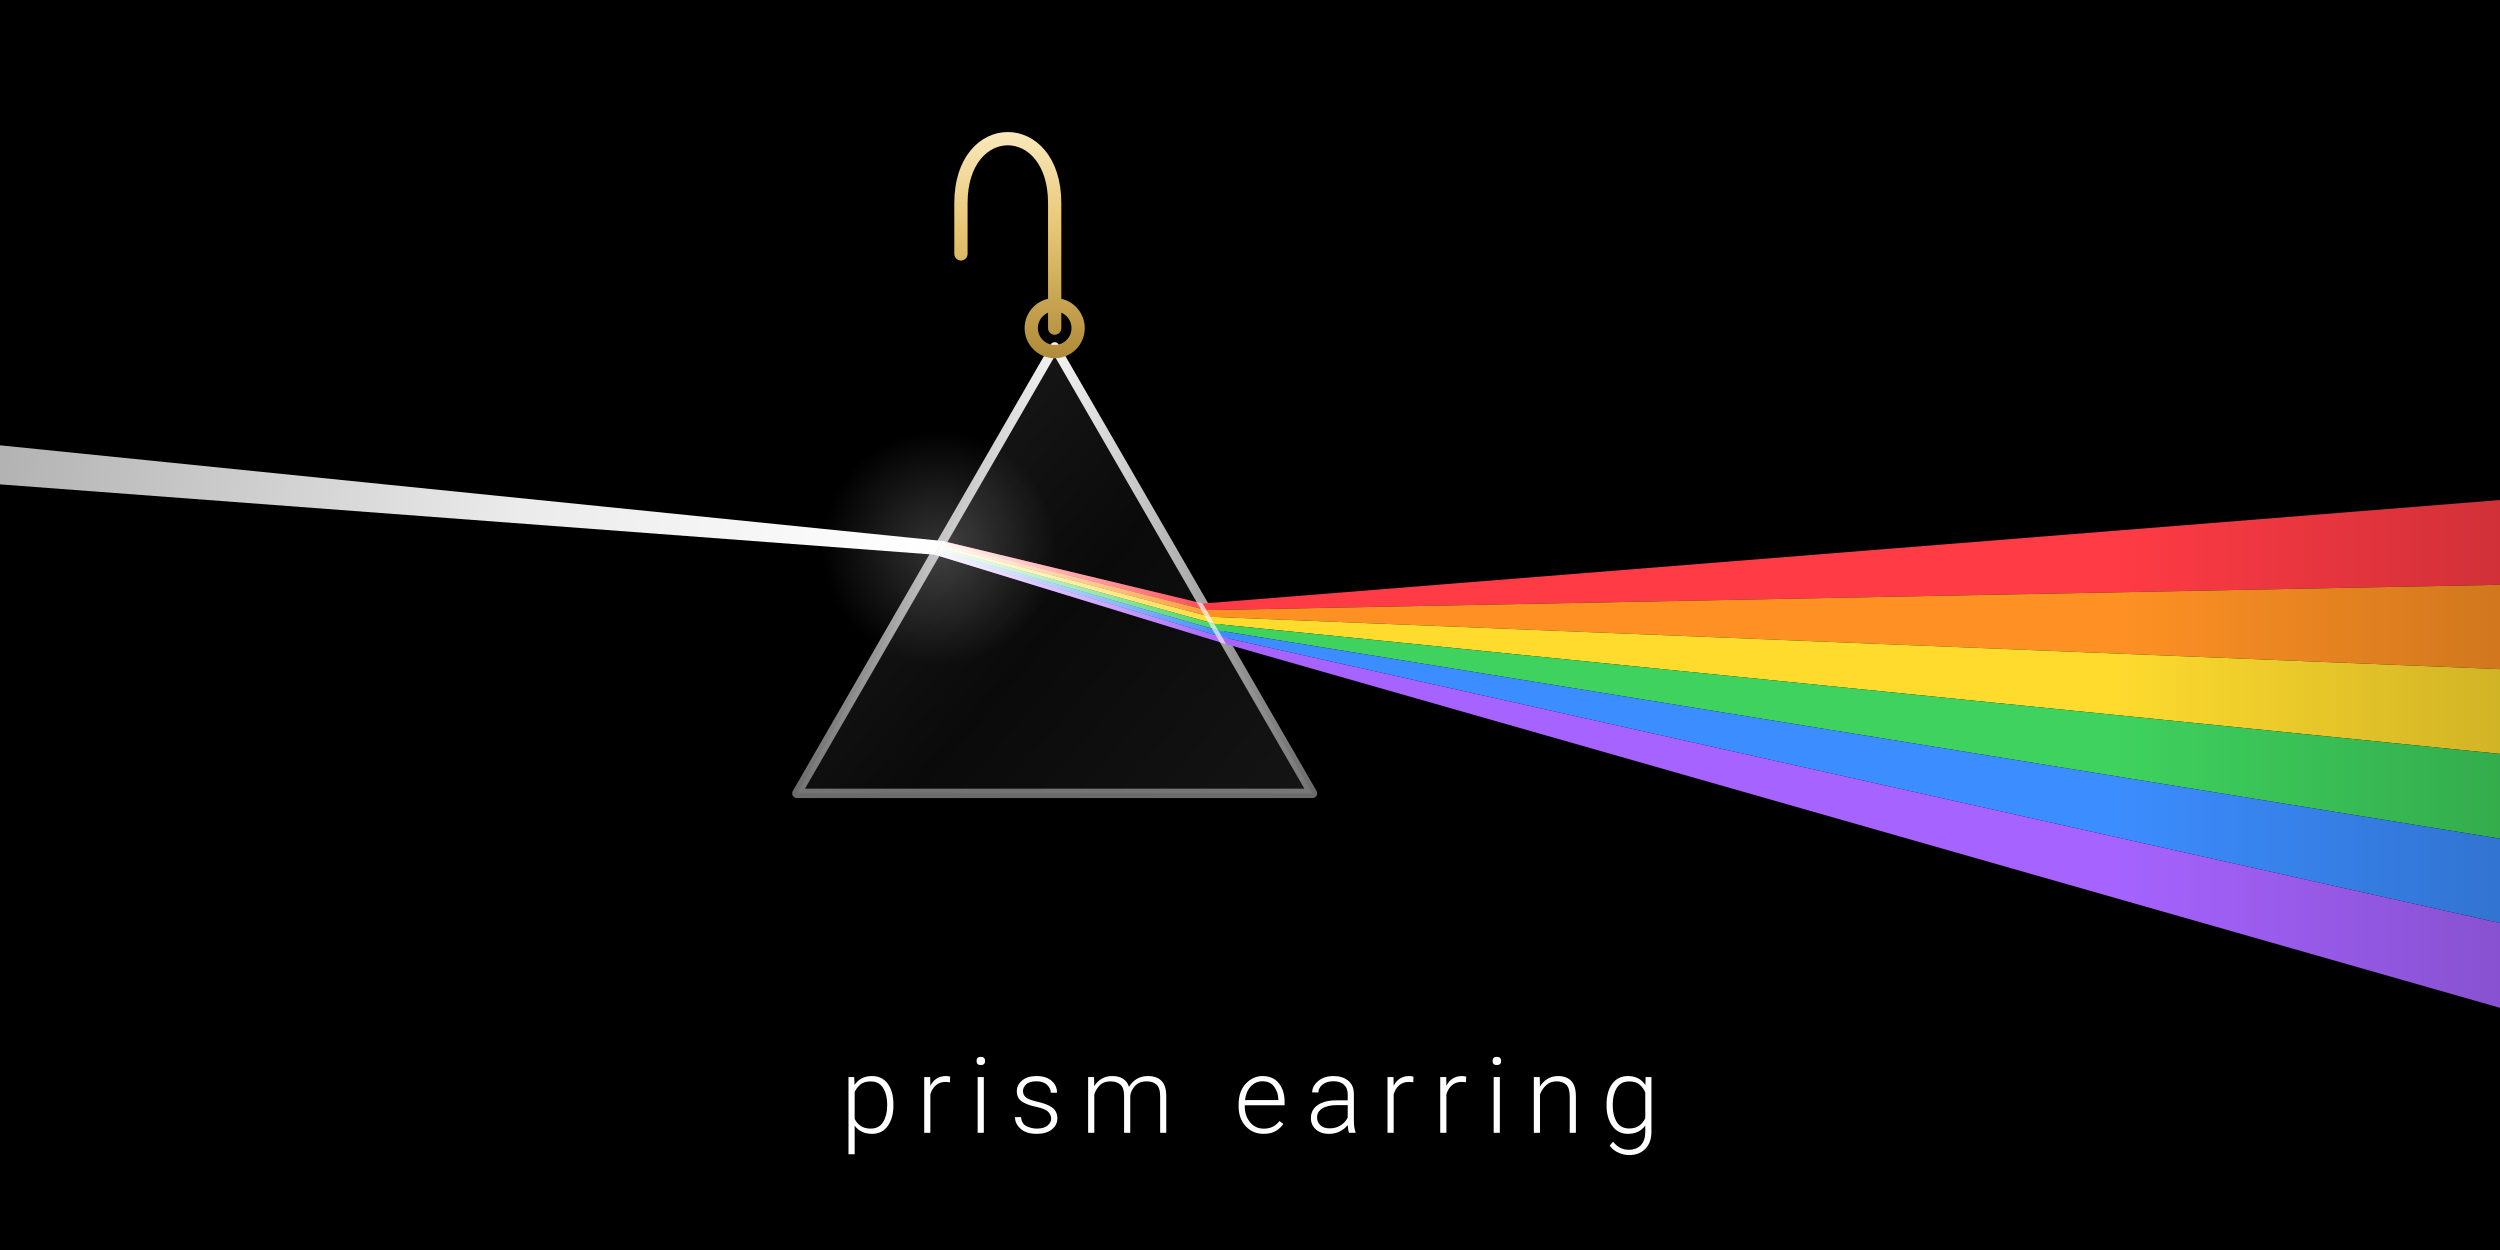
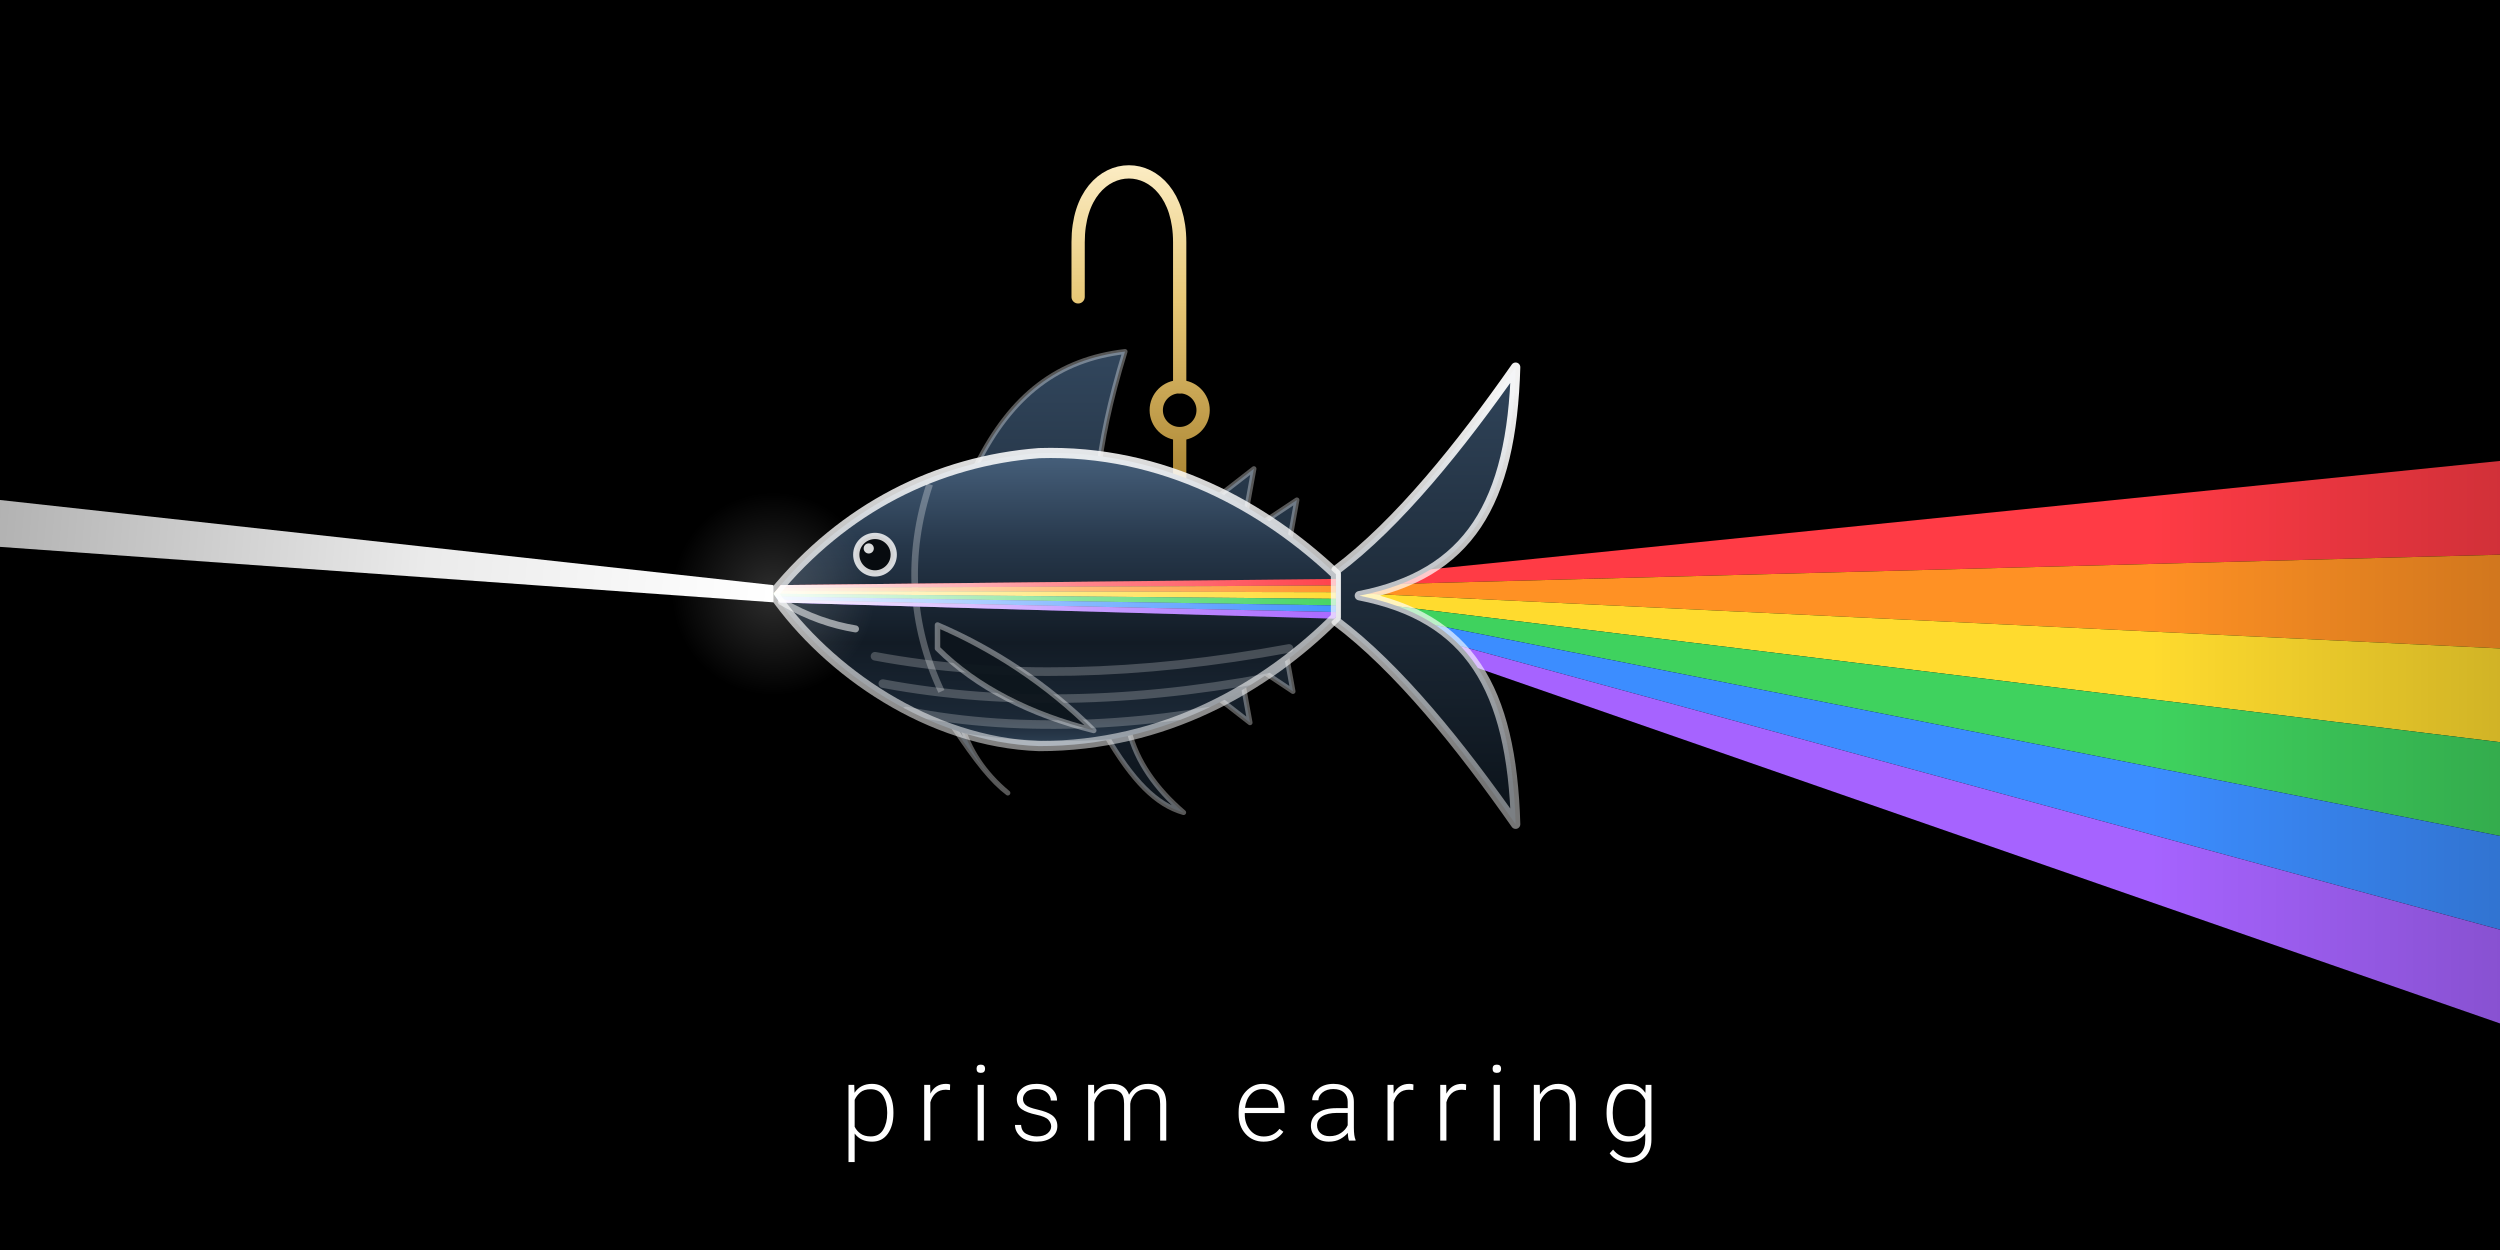
<svg xmlns="http://www.w3.org/2000/svg" viewBox="0 0 640 320" width="640" height="320" role="img" aria-labelledby="prismLogoTitle prismLogoDesc">
  <defs>
-     <linearGradient id="metal" x1="0" y1="26" x2="0" y2="96" gradientUnits="userSpaceOnUse">
+     <linearGradient id="metal" x1="0" y1="36" x2="0" y2="126" gradientUnits="userSpaceOnUse">
      <stop offset="0" stop-color="#fff3d2" />
      <stop offset="0.45" stop-color="#e8c877" />
      <stop offset="1" stop-color="#a8822f" />
    </linearGradient>
-     <linearGradient id="glass" x1="204" y1="88.8" x2="336" y2="203.1" gradientUnits="userSpaceOnUse">
-       <stop offset="0" stop-color="#ffffff" stop-opacity="0.13" />
-       <stop offset="0.55" stop-color="#ffffff" stop-opacity="0.04" />
-       <stop offset="1" stop-color="#ffffff" stop-opacity="0.08" />
+     <linearGradient id="scale" x1="0" y1="112" x2="0" y2="194" gradientUnits="userSpaceOnUse">
+       <stop offset="0" stop-color="#4c6784" />
+       <stop offset="0.34" stop-color="#26374a" />
+       <stop offset="0.64" stop-color="#121b25" />
+       <stop offset="0.88" stop-color="#1b2836" />
+       <stop offset="1" stop-color="#374c62" />
    </linearGradient>
-     <linearGradient id="edge" x1="270" y1="88.8" x2="270" y2="203.1" gradientUnits="userSpaceOnUse">
+     <linearGradient id="fin" x1="0" y1="86" x2="0" y2="210" gradientUnits="userSpaceOnUse">
+       <stop offset="0" stop-color="#33485f" />
+       <stop offset="1" stop-color="#0b1219" />
+     </linearGradient>
+     <linearGradient id="edge" x1="0" y1="100" x2="0" y2="200" gradientUnits="userSpaceOnUse">
      <stop offset="0" stop-color="#ffffff" stop-opacity="0.95" />
-       <stop offset="1" stop-color="#ffffff" stop-opacity="0.42" />
+       <stop offset="1" stop-color="#ffffff" stop-opacity="0.46" />
    </linearGradient>
-     <linearGradient id="beam" x1="0" y1="119" x2="240.3" y2="140.2" gradientUnits="userSpaceOnUse">
+     <linearGradient id="beam" x1="0" y1="134" x2="198" y2="152" gradientUnits="userSpaceOnUse">
      <stop offset="0" stop-color="#ffffff" stop-opacity="0.70" />
      <stop offset="0.55" stop-color="#ffffff" stop-opacity="0.92" />
      <stop offset="1" stop-color="#ffffff" stop-opacity="1" />
    </linearGradient>
-     <linearGradient id="core" x1="240.3" y1="140.2" x2="310.9" y2="159.7" gradientUnits="userSpaceOnUse">
+     <linearGradient id="core" x1="198" y1="152" x2="342" y2="153.3" gradientUnits="userSpaceOnUse">
      <stop offset="0" stop-color="#ffffff" stop-opacity="0.95" />
-       <stop offset="0.6" stop-color="#ffffff" stop-opacity="0.45" />
-       <stop offset="1" stop-color="#ffffff" stop-opacity="0.05" />
+       <stop offset="0.55" stop-color="#ffffff" stop-opacity="0.38" />
+       <stop offset="1" stop-color="#ffffff" stop-opacity="0.04" />
    </linearGradient>
-     <linearGradient id="fade" x1="310.9" y1="0" x2="640" y2="0" gradientUnits="userSpaceOnUse">
+     <linearGradient id="fade" x1="342" y1="0" x2="640" y2="0" gradientUnits="userSpaceOnUse">
      <stop offset="0" stop-color="#ffffff" stop-opacity="1" />
      <stop offset="0.7" stop-color="#ffffff" stop-opacity="1" />
      <stop offset="1" stop-color="#ffffff" stop-opacity="0.82" />
    </linearGradient>
    <mask id="fanFade">
-       <rect x="300" y="110" width="340" height="170" fill="url(#fade)" />
+       <rect x="340" y="108" width="300" height="164" fill="url(#fade)" />
    </mask>
-     <radialGradient id="bloom" cx="240.3" cy="140.2" r="30" gradientUnits="userSpaceOnUse">
-       <stop offset="0" stop-color="#ffffff" stop-opacity="0.20" />
+     <radialGradient id="bloom" cx="198" cy="152" r="26" gradientUnits="userSpaceOnUse">
+       <stop offset="0" stop-color="#ffffff" stop-opacity="0.18" />
      <stop offset="1" stop-color="#ffffff" stop-opacity="0" />
    </radialGradient>
+     <clipPath id="bodyClip">
+       <path d="M198 152 C216 130 240 118 266 116 C298 115 324 130 342 147 L342 158 C324 176 298 191 266 191 C238 190 212 172 198 152 Z" />
+     </clipPath>
  </defs>
  <rect width="640" height="320" fill="#000000" />
-   <polygon points="0,114 241.3,138.5 239.3,142.0 0,124" fill="url(#beam)" />
-   <polygon points="270,88.8 336,203.1 204,203.1" fill="url(#glass)" />
-   <g>
-     <polygon points="241.3,138.5 241.0,139.1 308.9,156.2 307.9,154.5" fill="#ff3b45" />
-     <polygon points="241.0,139.1 240.6,139.7 309.9,157.9 308.9,156.2" fill="#ff9124" />
-     <polygon points="240.6,139.7 240.3,140.2 310.9,159.7 309.9,157.9" fill="#ffdb2e" />
-     <polygon points="240.3,140.2 240.0,140.8 311.9,161.4 310.9,159.7" fill="#3fd25e" />
-     <polygon points="240.0,140.8 239.6,141.4 312.9,163.1 311.9,161.4" fill="#3c8dff" />
-     <polygon points="239.6,141.4 239.3,142.0 313.9,164.9 312.9,163.1" fill="#a663ff" />
-     <polygon points="241.3,138.5 239.3,142.0 313.9,164.9 307.9,154.5" fill="url(#core)" />
+   <polygon points="0,128 198,149.8 198,154.2 0,140" fill="url(#beam)" />
+   <g mask="url(#fanFade)">
+     <polygon points="342,148.2 342,149.9 640,142 640,118" fill="#ff3b45" />
+     <polygon points="342,149.9 342,151.6 640,166 640,142" fill="#ff9124" />
+     <polygon points="342,151.6 342,153.3 640,190 640,166" fill="#ffdb2e" />
+     <polygon points="342,153.3 342,155.0 640,214 640,190" fill="#3fd25e" />
+     <polygon points="342,155.0 342,156.7 640,238 640,214" fill="#3c8dff" />
+     <polygon points="342,156.7 342,158.4 640,262 640,238" fill="#a663ff" />
  </g>
-   <polygon points="270,88.8 336,203.1 204,203.1" fill="none" stroke="url(#edge)" stroke-width="2.4" stroke-linejoin="round" />
-   <g mask="url(#fanFade)">
-     <polygon points="307.9,154.5 308.9,156.2 640,149.7 640,128.0" fill="#ff3b45" />
-     <polygon points="308.9,156.2 309.9,157.9 640,171.3 640,149.7" fill="#ff9124" />
-     <polygon points="309.9,157.9 310.9,159.7 640,193.0 640,171.3" fill="#ffdb2e" />
-     <polygon points="310.9,159.7 311.9,161.4 640,214.7 640,193.0" fill="#3fd25e" />
-     <polygon points="311.9,161.4 312.9,163.1 640,236.3 640,214.7" fill="#3c8dff" />
-     <polygon points="312.9,163.1 313.9,164.9 640,258.0 640,236.3" fill="#a663ff" />
+   <g fill="none" stroke="url(#metal)" stroke-width="3.4" stroke-linecap="round">
+     <path d="M302 99 L302 62 C302 38 276 38 276 62 L276 76" />
+     <circle cx="302" cy="105" r="6" />
+     <path d="M302 111 L302 123" />
  </g>
-   <circle cx="240.3" cy="140.2" r="30" fill="url(#bloom)" />
-   <g fill="none" stroke="url(#metal)" stroke-width="3.4" stroke-linecap="round">
-     <path d="M270 84 L270 52 C270 30 246 30 246 52 L246 65" />
-     <circle cx="270" cy="84" r="6" />
+   <g fill="url(#fin)" stroke="#ffffff" stroke-opacity="0.34" stroke-width="1.3" stroke-linejoin="round">
+     <path d="M250 119 C259 101 271 92 288 90 C284 103 282 113 281 122 Z" />
+     <path d="M283 188 C290 200 296 206 303 208 C296 202 291 195 289 187 Z" />
+     <path d="M244 186 C250 195 254 200 258 203 C252 198 248 192 246 185 Z" />
+     <path d="M312 127 L321 120 L319 131 Z" />
+     <path d="M323 134 L332 128 L330 139 Z" />
+     <path d="M311 178 L320 185 L318 174 Z" />
+     <path d="M322 171 L331 177 L329 166 Z" />
  </g>
-   <text x="320" y="290" fill="#ffffff" font-family="system-ui, -apple-system, 'Helvetica Neue', 'Segoe UI', Roboto, sans-serif" font-size="27" font-weight="300" letter-spacing="4.4" text-anchor="middle">prism earring</text>
+   <path d="M342 146 C358 134 374 114 388 94 C387 129 376 147 348 152.5 C376 158 387 176 388 211 C374 191 358 171 342 159 Z" fill="url(#fin)" stroke="url(#edge)" stroke-width="2.4" stroke-linejoin="round" />
+   <path d="M198 152 C216 130 240 118 266 116 C298 115 324 130 342 147 L342 158 C324 176 298 191 266 191 C238 190 212 172 198 152 Z" fill="url(#scale)" />
+   <g clip-path="url(#bodyClip)">
+     <path d="M238 124 C232 142 233 160 241 177" fill="none" stroke="#ffffff" stroke-opacity="0.28" stroke-width="1.7" />
+     <g fill="none" stroke="#ffffff" stroke-opacity="0.22" stroke-width="2.2" stroke-linecap="round">
+       <path d="M224 168 C256 174 292 173 330 166" />
+       <path d="M226 175 C258 181 294 180 332 172" />
+       <path d="M232 182 C262 188 296 186 330 178" />
+       <path d="M242 188 C268 193 296 191 324 184" />
+     </g>
+     <polygon points="198,149.8 198,150.5 342,149.9 342,148.2" fill="#ff3b45" />
+     <polygon points="198,150.5 198,151.3 342,151.6 342,149.9" fill="#ff9124" />
+     <polygon points="198,151.3 198,152.0 342,153.3 342,151.6" fill="#ffdb2e" />
+     <polygon points="198,152.0 198,152.7 342,155.0 342,153.3" fill="#3fd25e" />
+     <polygon points="198,152.7 198,153.5 342,156.7 342,155.0" fill="#3c8dff" />
+     <polygon points="198,153.5 198,154.2 342,158.4 342,156.7" fill="#a663ff" />
+     <polygon points="198,149.8 198,154.2 342,158.4 342,148.2" fill="url(#core)" />
+   </g>
+   <path d="M198 152 C216 130 240 118 266 116 C298 115 324 130 342 147 L342 158 C324 176 298 191 266 191 C238 190 212 172 198 152 Z" fill="none" stroke="url(#edge)" stroke-width="2.6" stroke-linejoin="round" />
+   <path d="M240 160 C254 166 268 175 280 187 C264 183 250 176 240 166 Z" fill="#0d151d" fill-opacity="0.95" stroke="#ffffff" stroke-opacity="0.38" stroke-width="1.4" stroke-linejoin="round" />
+   <path d="M200 154 C207 158 213 160 219 161" fill="none" stroke="#ffffff" stroke-opacity="0.55" stroke-width="1.8" stroke-linecap="round" />
+   <circle cx="224" cy="142" r="4.8" fill="#070b0f" stroke="#ffffff" stroke-opacity="0.82" stroke-width="1.6" />
+   <circle cx="222.4" cy="140.4" r="1.3" fill="#ffffff" fill-opacity="0.85" />
+   <circle cx="198" cy="152" r="26" fill="url(#bloom)" />
+   <text x="320" y="292" fill="#ffffff" font-family="system-ui, -apple-system, 'Helvetica Neue', 'Segoe UI', Roboto, sans-serif" font-size="27" font-weight="300" letter-spacing="4.4" text-anchor="middle">prism earring</text>
</svg>
